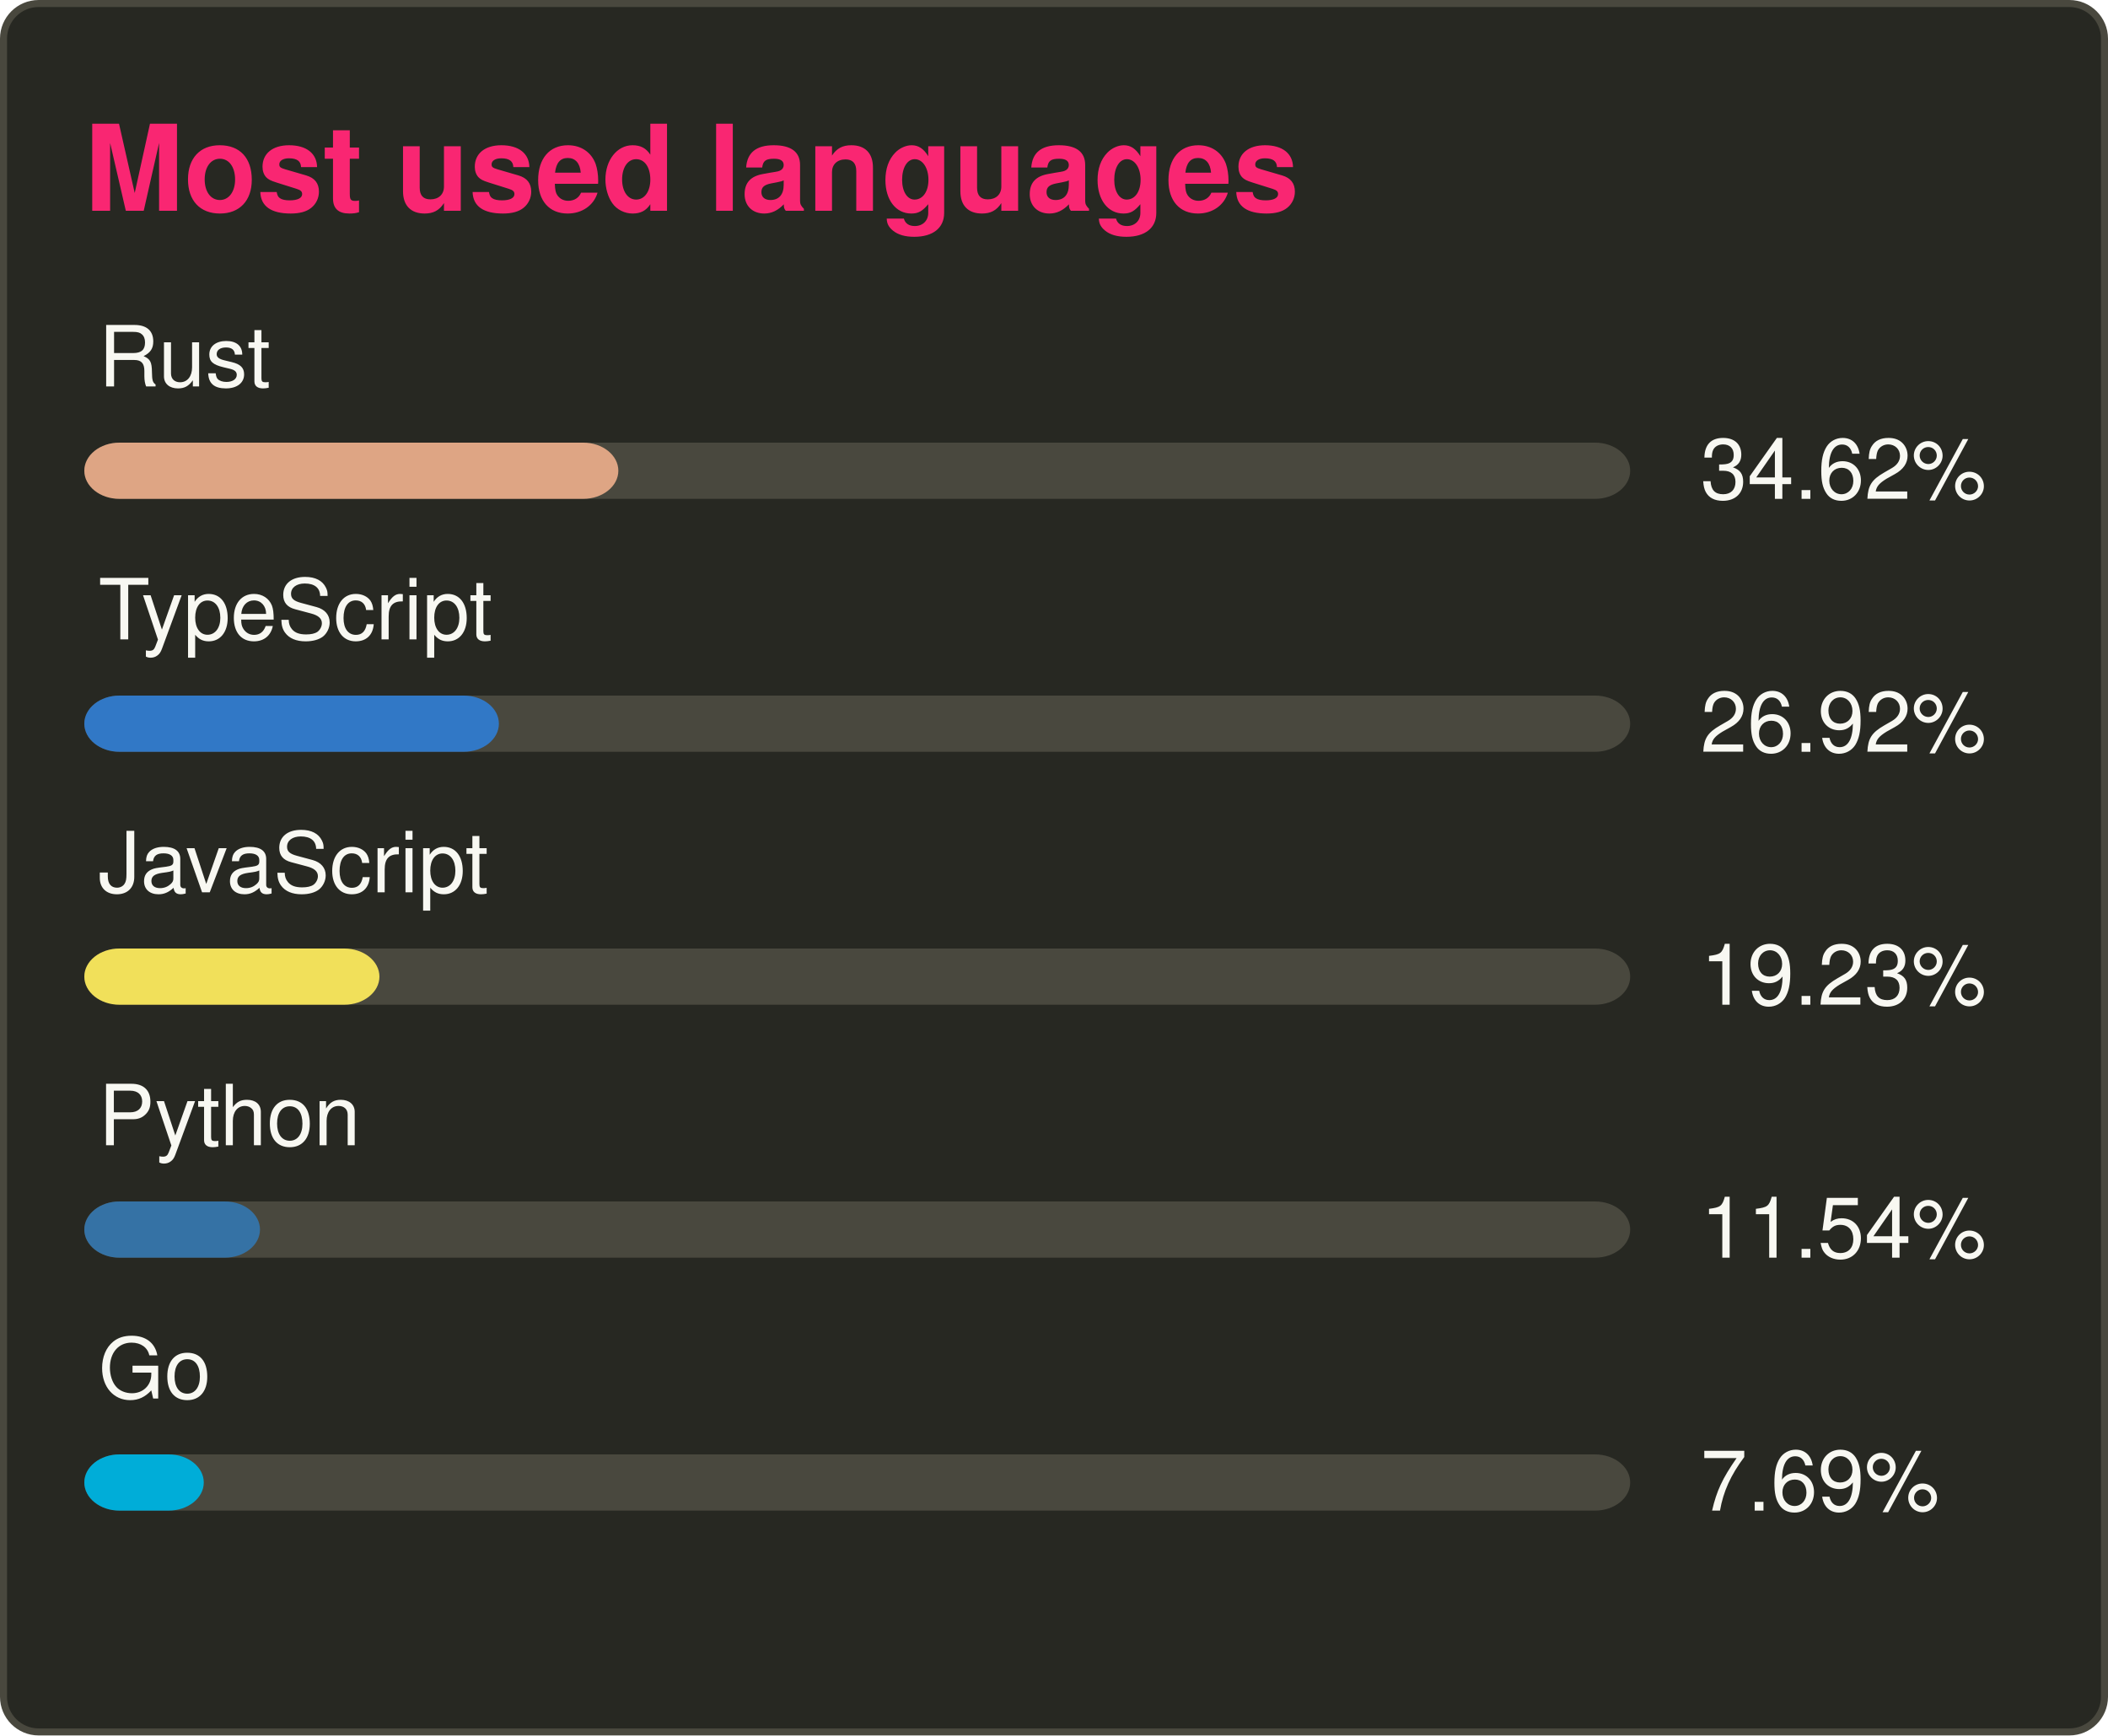
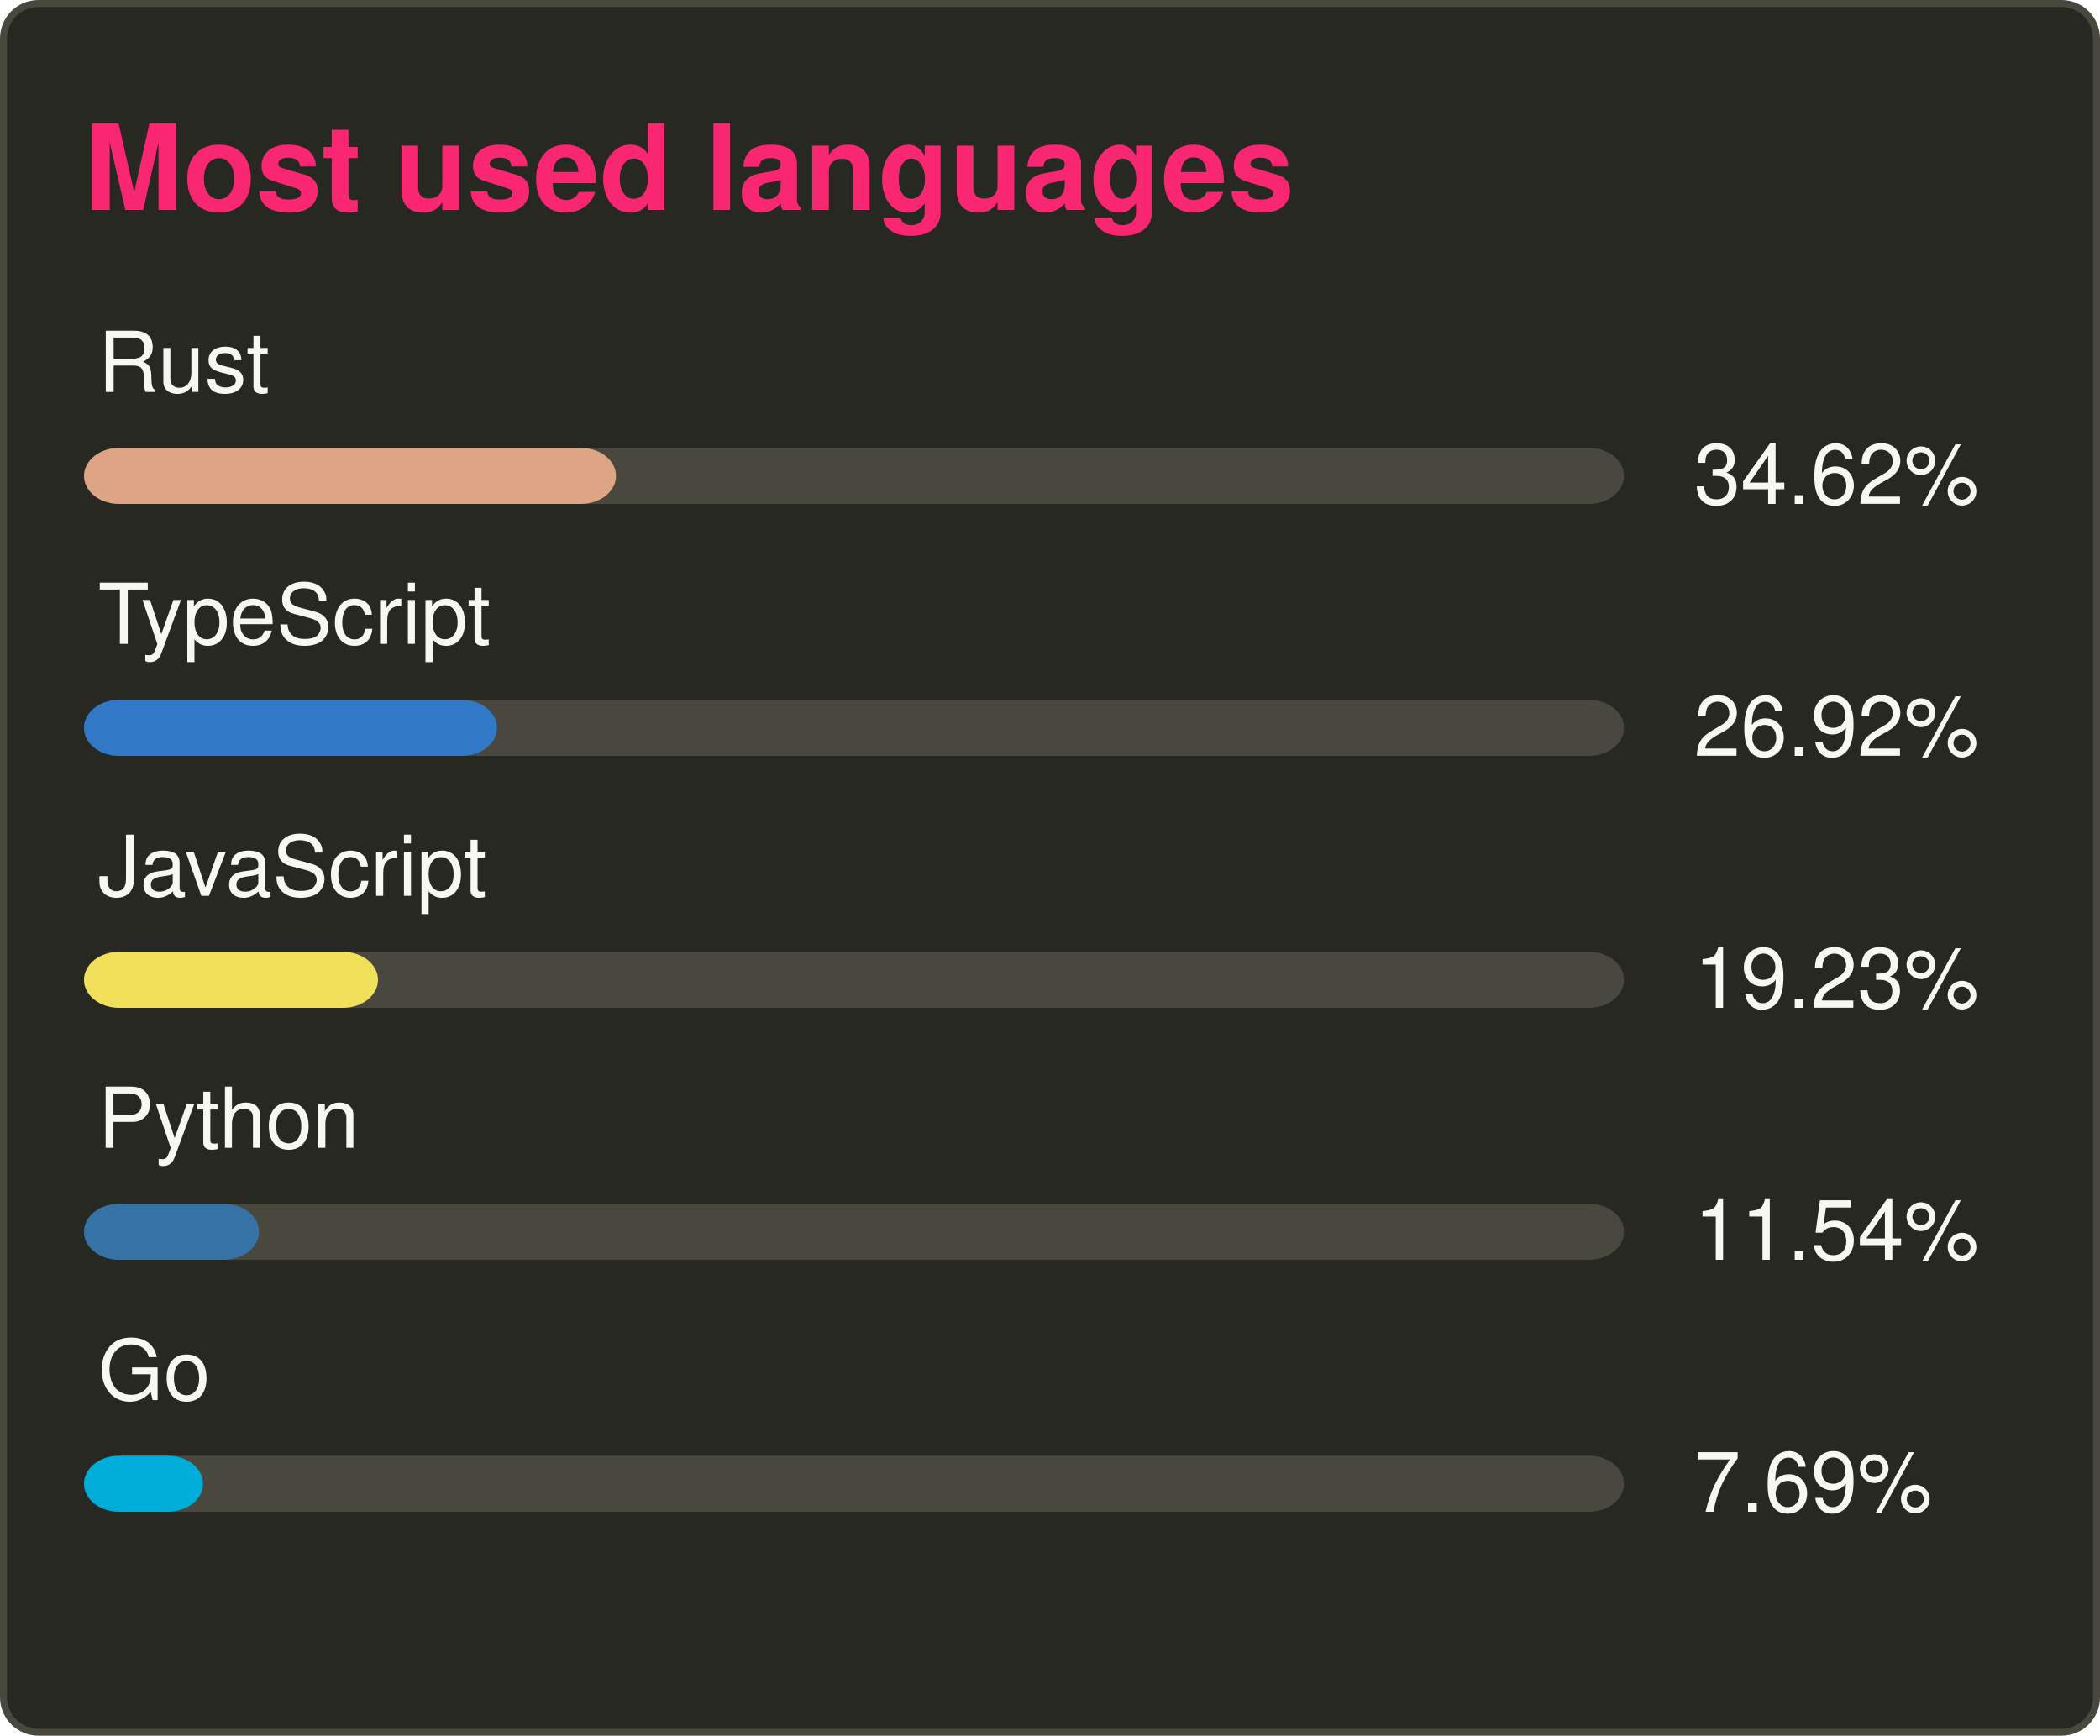
- <svg xmlns="http://www.w3.org/2000/svg" width="300" height="247" viewBox="0 0 300 247" fill="none" role="img" aria-labelledby="title-id" aria-describedby="description-id">
+ <svg xmlns="http://www.w3.org/2000/svg" width="300" height="248" viewBox="0 0 300 248" fill="none" role="img" aria-labelledby="title-id" aria-describedby="description-id">
  <style>
  /* 
    * Card styles for GitHub StatCrab
    * 
    * This file contains the styles for the base card component.
  */
  
  .title {
    font: 800 17px "Helvetica Neue", Helvetica, Arial, sans-serif;
  }
  
  .statsCard &gt; .row &gt; .label, .statsCard &gt; .row &gt; .value {
    font: 600 15px "Helvetica Neue", Helvetica, Arial, sans-serif;
  }
  
  .langsCard &gt; .row &gt; .label, .langsCard &gt; .row &gt; .value {
    font: 400 12px "Helvetica Neue", Helvetica, Arial, sans-serif;
  }
  
  /**
   * Monokai theme.
   */
  
  .title {
    fill: #f92672;
  }
  
  .label, .value {
    fill: #f8f8f2;
  }
  
  .icon {
    fill: #a6e22e;
  }
  
  .background {
    fill: #272822;
    stroke: #49483e;
  }
  
  .progressBarBackground {
    fill: #49483e;
  }
  </style>
-   <rect class="background" x="0.5" y="0.5" rx="5" width="299" height="246" stroke-opacity="1" />
+   <rect class="background" x="0.5" y="0.5" rx="5" width="299" height="247" stroke-opacity="1" />
  <g transform="translate(12, 30)">
    <text x="0" y="0" class="title">Most used languages</text>
  </g>
  <g class="langsCard" x="0" y="0">
    <g class="row">
-       <text x="14" y="55" class="label">Rust</text>
-       <text x="242" y="71" class="value">34.62%</text>
-       <svg width="220" x="12" y="63">
+       <text x="14" y="56" class="label">Rust</text>
+       <text x="242" y="72" class="value">34.62%</text>
+       <svg width="220" x="12" y="64">
        <rect rx="5" ry="5" x="0" y="0" width="220" height="8" class="progressBarBackground" />
        <rect rx="5" ry="5" x="0" y="0" width="76" height="8" fill="#dea584" />
      </svg>
    </g>
    <g class="row">
-       <text x="14" y="91" class="label">TypeScript</text>
-       <text x="242" y="107" class="value">26.92%</text>
-       <svg width="220" x="12" y="99">
+       <text x="14" y="92" class="label">TypeScript</text>
+       <text x="242" y="108" class="value">26.92%</text>
+       <svg width="220" x="12" y="100">
        <rect rx="5" ry="5" x="0" y="0" width="220" height="8" class="progressBarBackground" />
        <rect rx="5" ry="5" x="0" y="0" width="59" height="8" fill="#3178c6" />
      </svg>
    </g>
    <g class="row">
-       <text x="14" y="127" class="label">JavaScript</text>
-       <text x="242" y="143" class="value">19.23%</text>
-       <svg width="220" x="12" y="135">
+       <text x="14" y="128" class="label">JavaScript</text>
+       <text x="242" y="144" class="value">19.23%</text>
+       <svg width="220" x="12" y="136">
        <rect rx="5" ry="5" x="0" y="0" width="220" height="8" class="progressBarBackground" />
        <rect rx="5" ry="5" x="0" y="0" width="42" height="8" fill="#f1e05a" />
      </svg>
    </g>
    <g class="row">
-       <text x="14" y="163" class="label">Python</text>
-       <text x="242" y="179" class="value">11.54%</text>
-       <svg width="220" x="12" y="171">
+       <text x="14" y="164" class="label">Python</text>
+       <text x="242" y="180" class="value">11.54%</text>
+       <svg width="220" x="12" y="172">
        <rect rx="5" ry="5" x="0" y="0" width="220" height="8" class="progressBarBackground" />
        <rect rx="5" ry="5" x="0" y="0" width="25" height="8" fill="#3572A5" />
      </svg>
    </g>
    <g class="row">
-       <text x="14" y="199" class="label">Go</text>
-       <text x="242" y="215" class="value">7.69%</text>
-       <svg width="220" x="12" y="207">
+       <text x="14" y="200" class="label">Go</text>
+       <text x="242" y="216" class="value">7.69%</text>
+       <svg width="220" x="12" y="208">
        <rect rx="5" ry="5" x="0" y="0" width="220" height="8" class="progressBarBackground" />
        <rect rx="5" ry="5" x="0" y="0" width="17" height="8" fill="#00ADD8" />
      </svg>
    </g>
  </g>
</svg>
